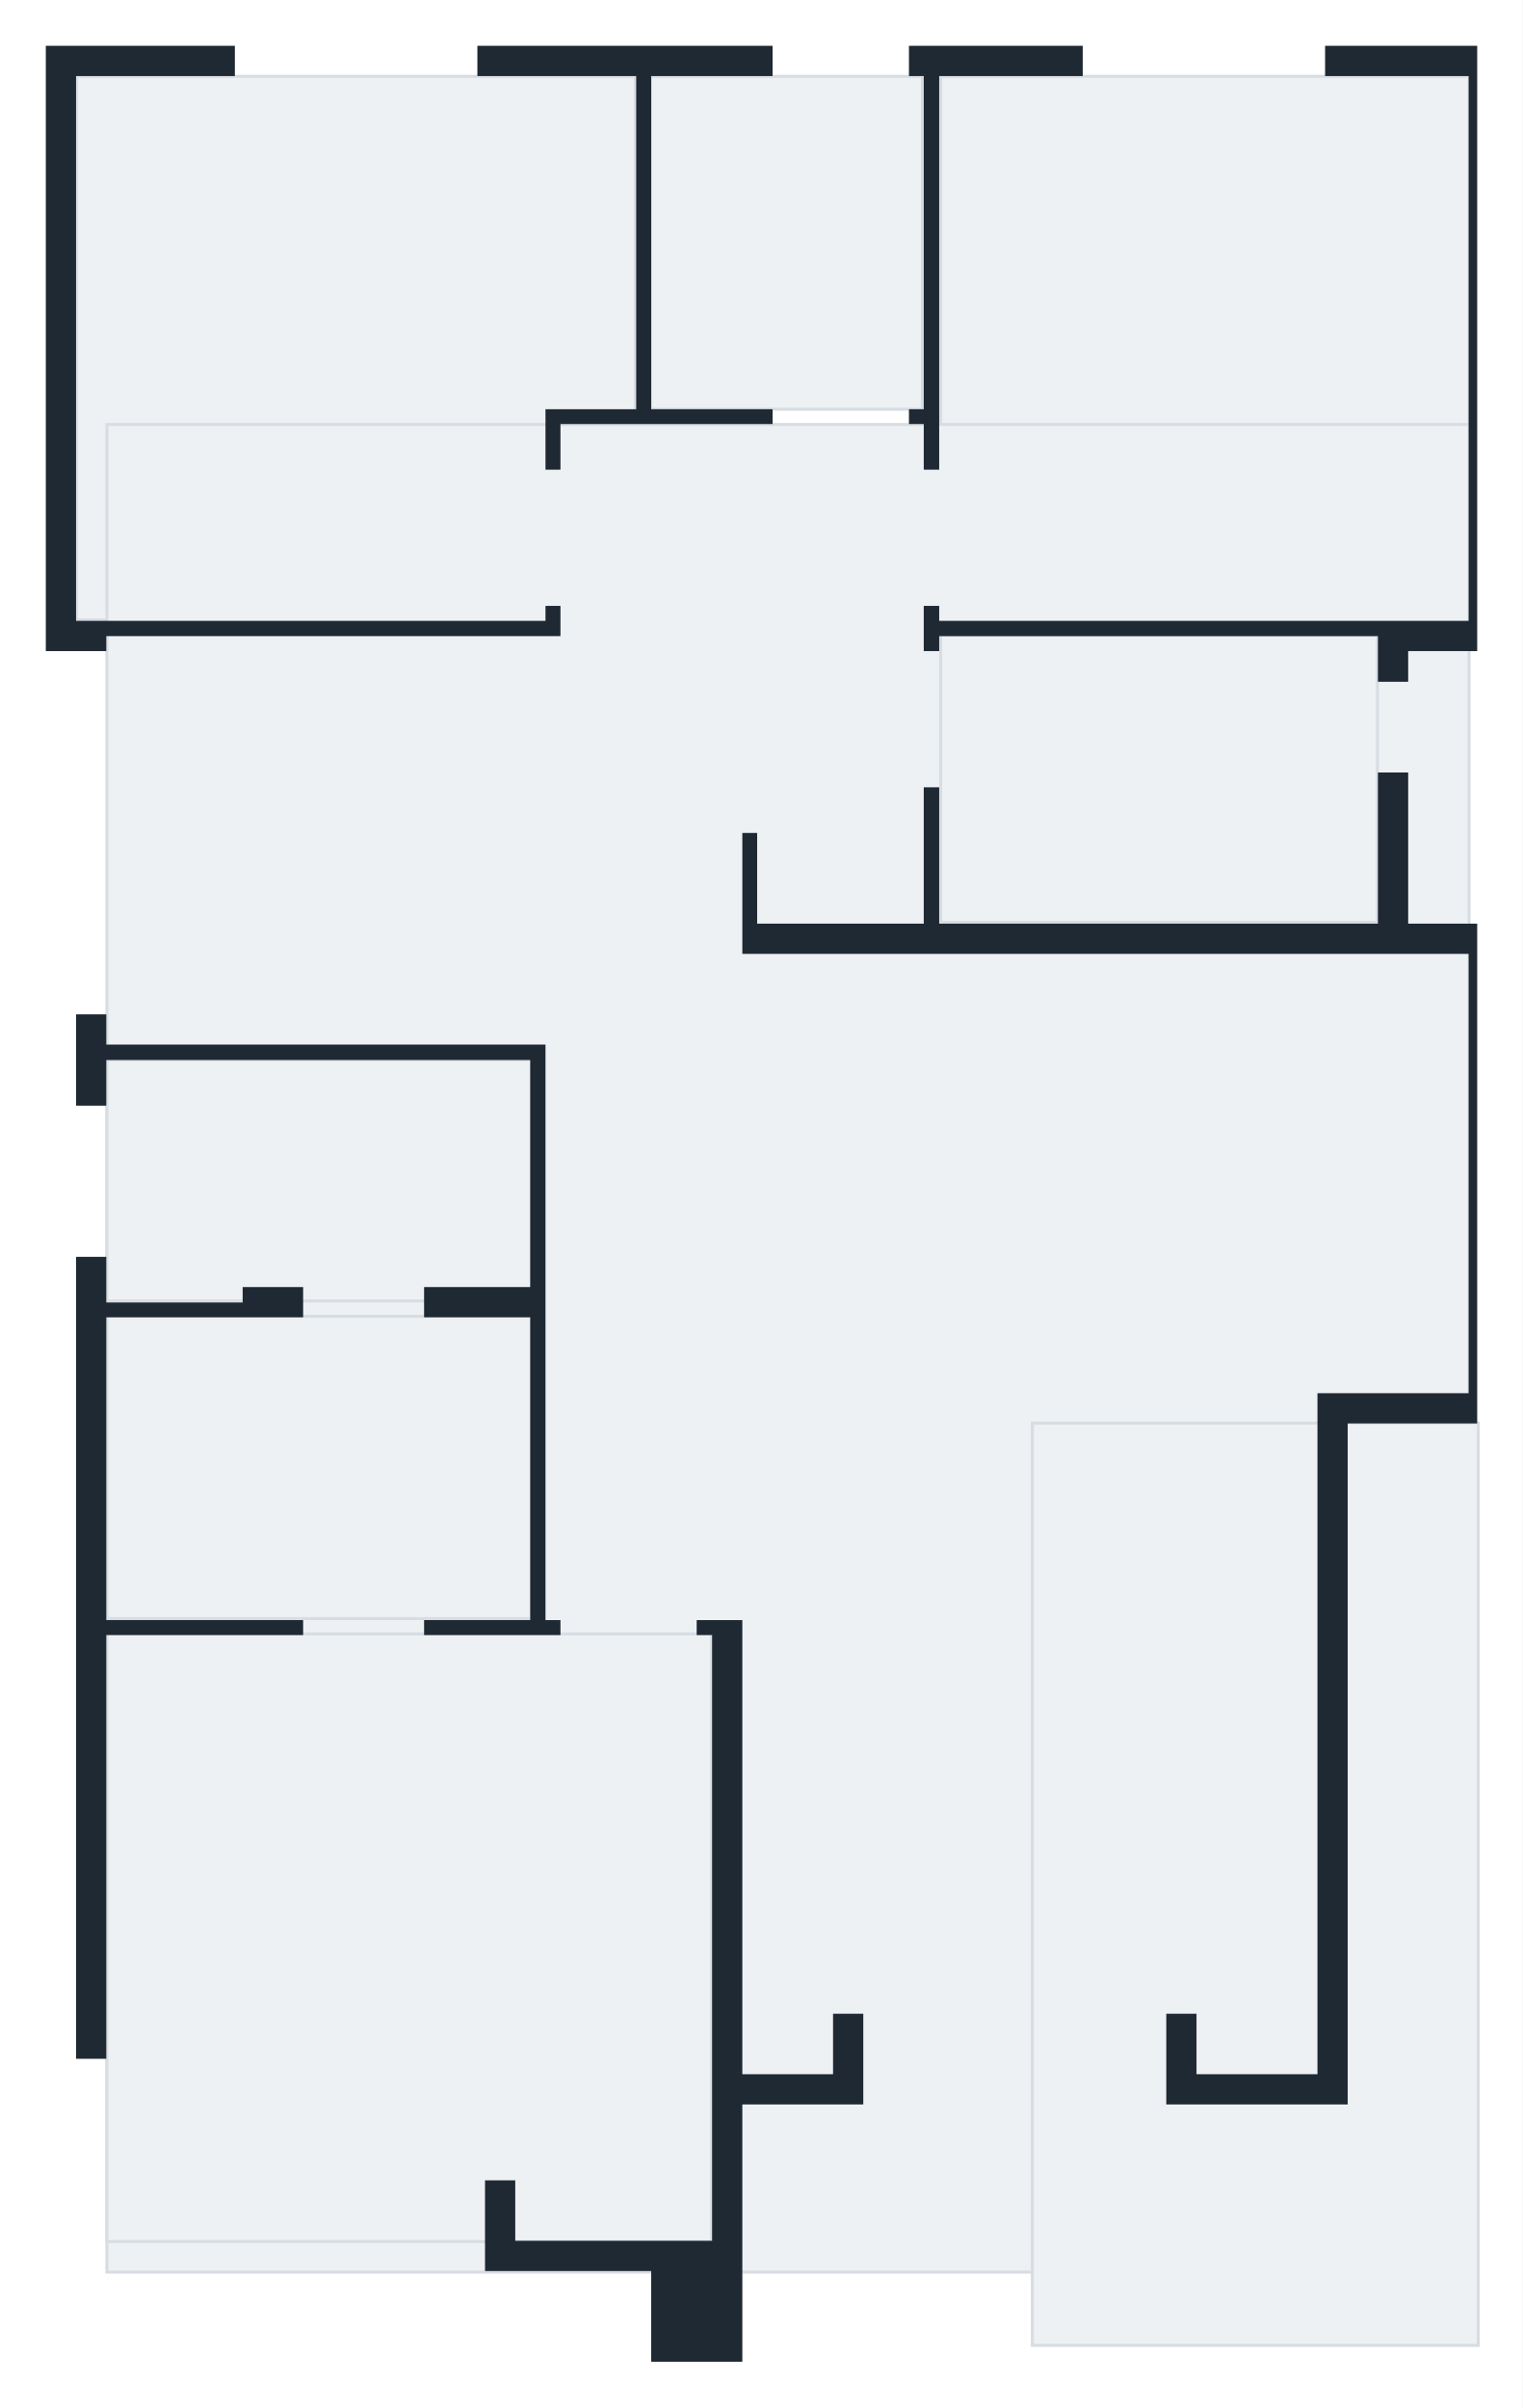
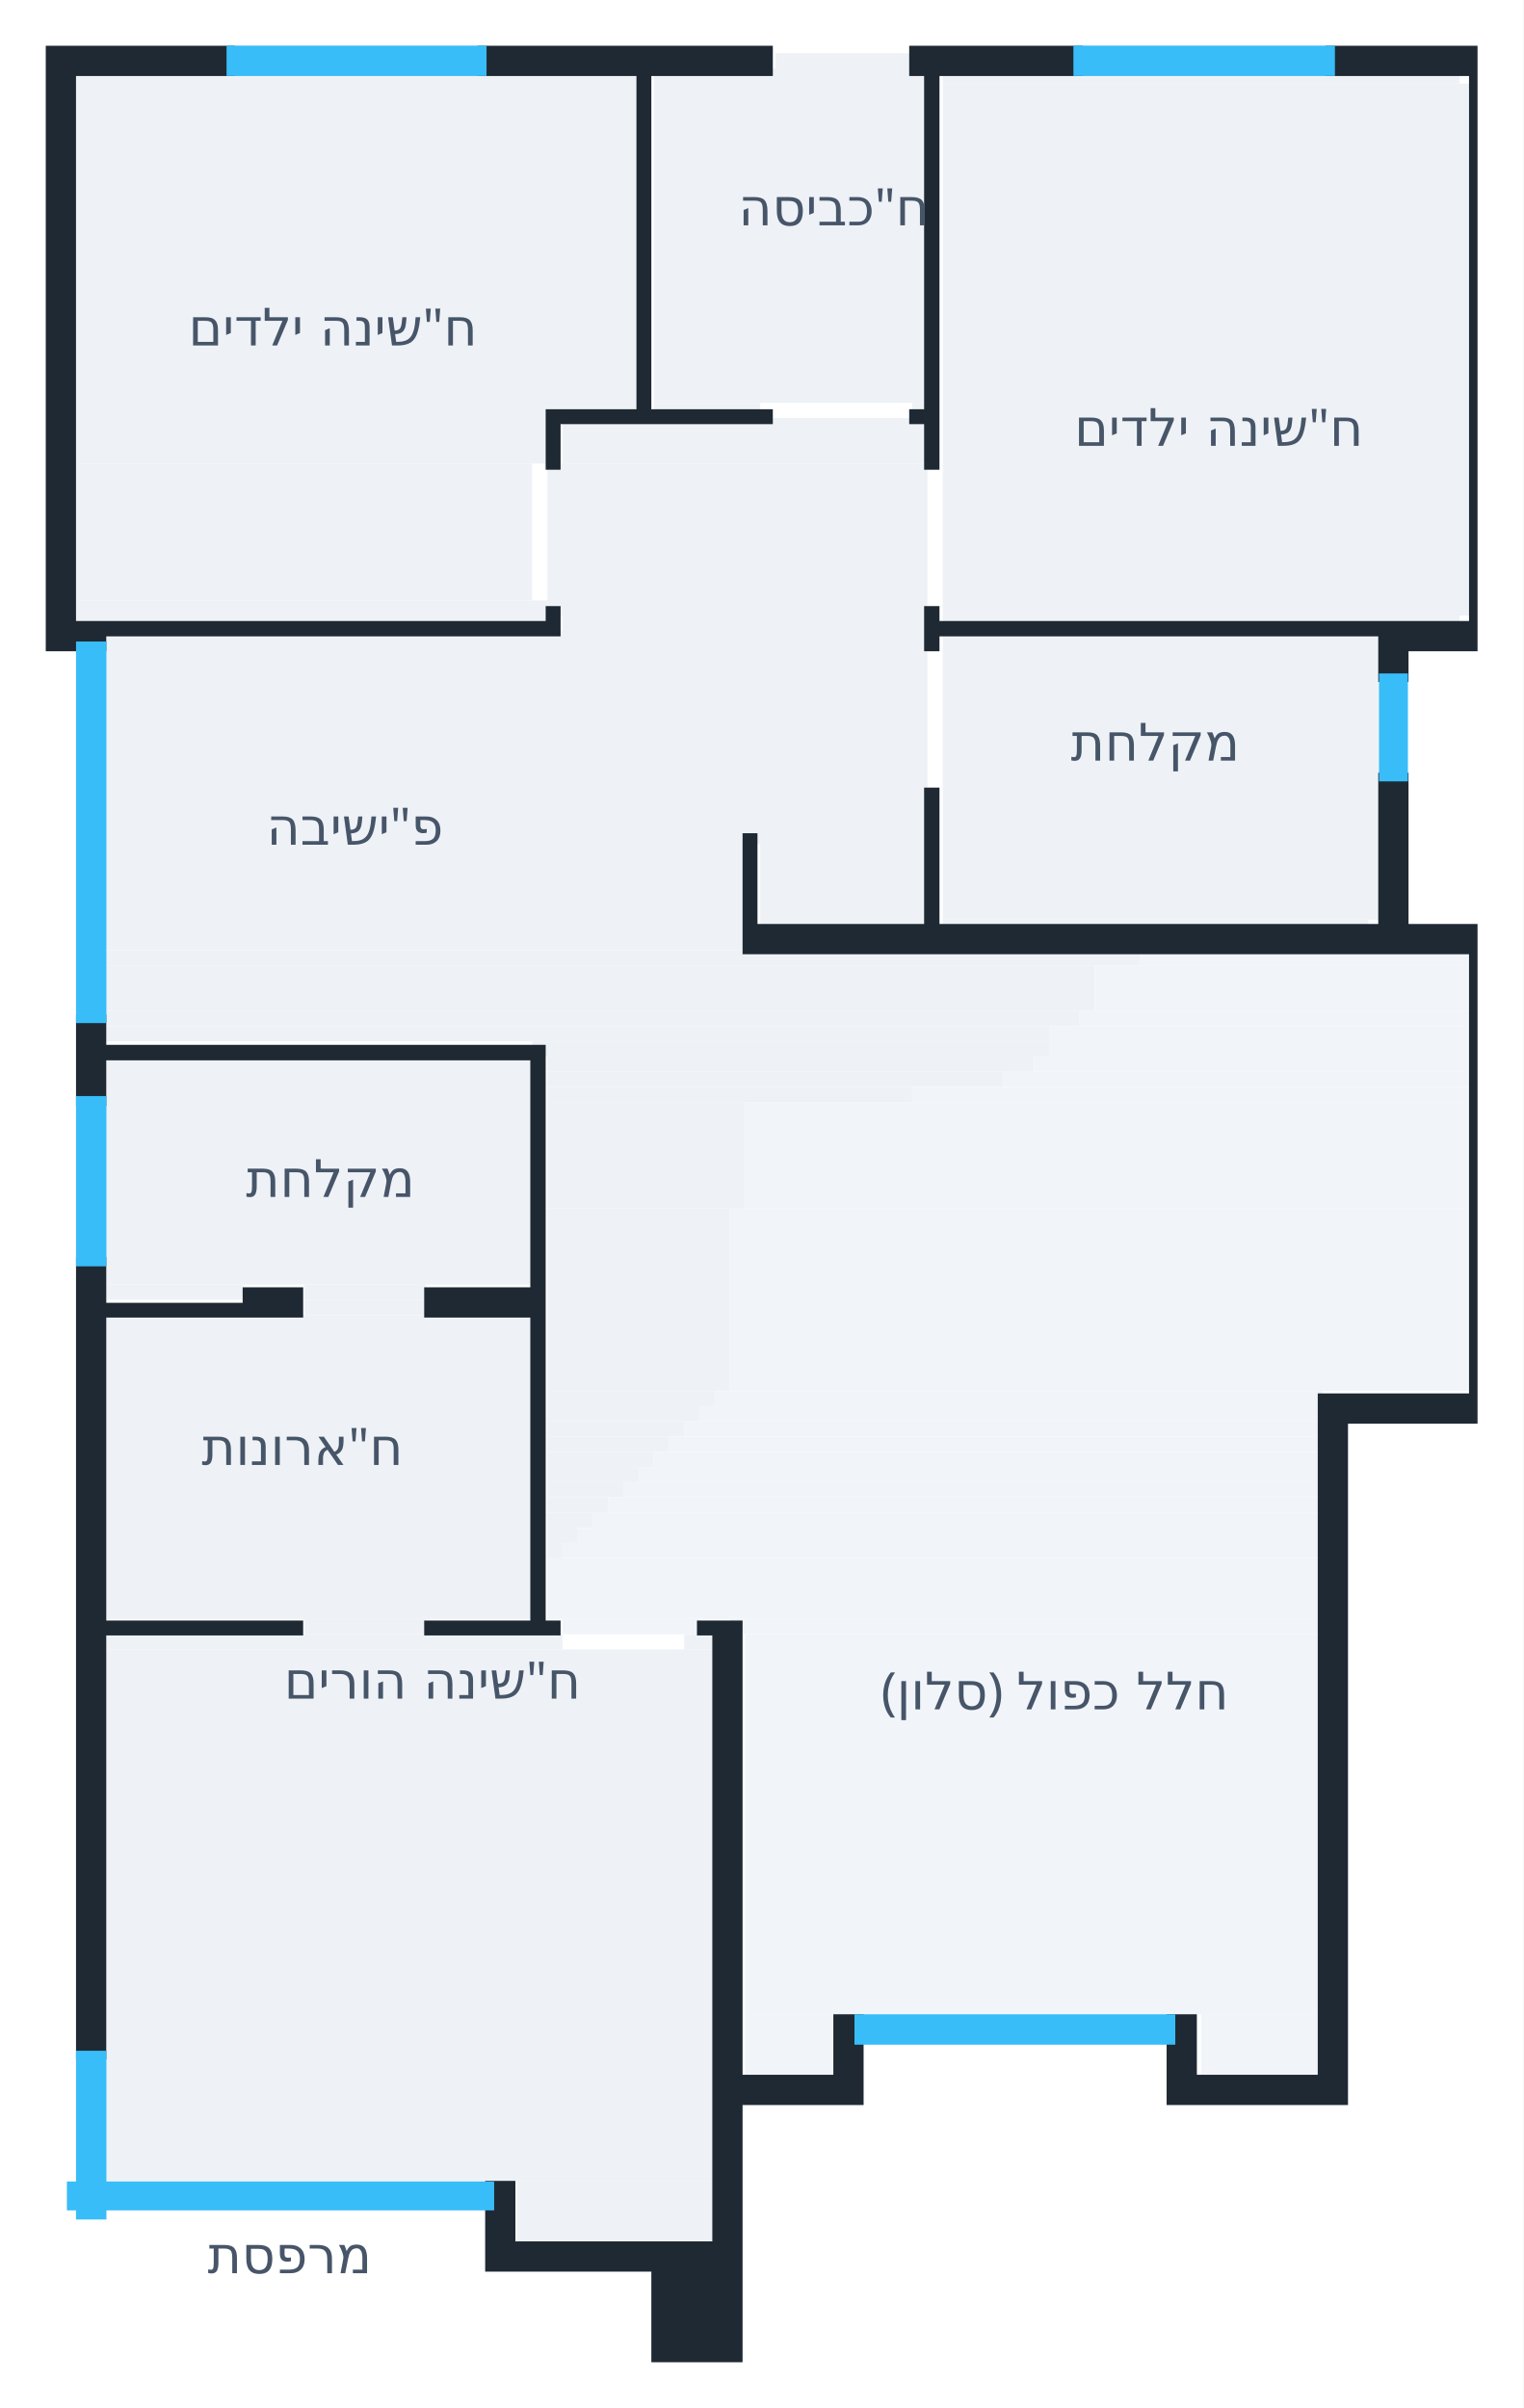
- <svg xmlns="http://www.w3.org/2000/svg" viewBox="60 60 997 1577" width="997" height="1577">
-   <rect x="60" y="60" width="997" height="1577" fill="#fff" />
-   <rect x="110" y="110" width="366" height="356" fill="#eef1f4" stroke="#d7dde3" stroke-width="2" />
-   <rect x="486" y="110" width="178" height="218" fill="#eef1f4" stroke="#d7dde3" stroke-width="2" />
-   <rect x="676" y="110" width="346" height="356" fill="#eef1f4" stroke="#d7dde3" stroke-width="2" />
-   <rect x="130" y="338" width="892" height="1210" fill="#eef1f4" stroke="#d7dde3" stroke-width="2" />
-   <rect x="676" y="476" width="286" height="188" fill="#eef1f4" stroke="#d7dde3" stroke-width="2" />
-   <rect x="130" y="754" width="278" height="158" fill="#eef1f4" stroke="#d7dde3" stroke-width="2" />
-   <rect x="130" y="922" width="278" height="198" fill="#eef1f4" stroke="#d7dde3" stroke-width="2" />
-   <rect x="736" y="992" width="292" height="604" fill="#eef1f4" stroke="#d7dde3" stroke-width="2" />
-   <rect x="130" y="1130" width="396" height="398" fill="#eef1f4" stroke="#d7dde3" stroke-width="2" />
-   <path d="M1027.3 90L927.7 90L927.7 109.8L1021.7 109.8L1021.7 466.6L675 466.6L675 456.8L664.9 456.8L664.9 486.4L675 486.4L675 476.6L962.3 476.6L962.3 506.5L982.1 506.5L982.1 486.4L1027.3 486.4ZM1027.3 664.9L982.1 664.9L982.1 565.9L962.3 565.9L962.3 664.9L675 664.9L675 575.6L664.9 575.6L664.9 664.9L555.8 664.9L555.8 605.5L546.1 605.5L546.1 684.7L1021.7 684.7L1021.7 972.4L922.7 972.4L922.7 1418.4L843.5 1418.4L843.5 1378.8L823.7 1378.8L823.7 1438.2L942.5 1438.2L942.5 992.2L1027.3 992.2ZM664.9 328L655.2 328L655.2 337.7L664.9 337.7L664.9 367.6L675 367.6L675 109.8L769 109.8L769 90L655.2 90L655.2 109.8L664.9 109.8L664.9 328ZM427 337.7L565.9 337.7L565.9 328L486.4 328L486.4 109.8L565.9 109.8L565.9 90L372.6 90L372.6 109.8L476.6 109.8L476.6 328L417.2 328L417.2 367.6L427 367.6L427 337.7ZM213.8 109.8L213.8 90L90 90L90 486.4L129.6 486.4L129.6 476.6L427 476.6L427 456.8L417.2 456.8L417.2 466.6L109.8 466.6L109.8 109.8L213.8 109.8ZM407.2 922.7L407.2 1121L337.7 1121L337.7 1130.8L427 1130.8L427 1121L417.2 1121L417.2 744.1L129.6 744.1L129.6 724.3L109.8 724.3L109.8 784.1L129.6 784.1L129.6 754.2L407.2 754.2L407.2 902.9L337.7 902.9L337.7 922.7L407.2 922.7ZM129.6 883.1L109.8 883.1L109.8 1408.3L129.6 1408.3L129.6 1130.8L258.5 1130.8L258.5 1121L129.6 1121L129.6 922.7L258.5 922.7L258.5 902.9L218.9 902.9L218.9 913L129.6 913L129.6 883.1ZM516.2 1130.8L526.3 1130.8L526.3 1527.5L397.4 1527.5L397.4 1487.9L377.6 1487.9L377.6 1547.3L486.4 1547.3L486.4 1606.7L546.1 1606.7L546.1 1438.2L625.3 1438.2L625.3 1378.8L605.5 1378.8L605.5 1418.4L546.1 1418.4L546.1 1121L516.2 1121L516.2 1130.8Z" fill="#1f2933" />
+ <svg xmlns="http://www.w3.org/2000/svg" viewBox="0 0 1002 1584" width="1002" height="1584">
+   <rect x="0" y="0" width="1002" height="1584" fill="#fff" />
+   <rect x="510" y="35" width="90" height="10" fill="#eef2f6" />
+   <rect x="430" y="45" width="180" height="220" fill="#eef2f6" />
+   <rect x="430" y="265" width="70" height="10" fill="#eef2f6" />
+   <rect x="600" y="265" width="10" height="10" fill="#eef2f6" />
+   <rect x="50" y="45" width="370" height="230" fill="#eef2f6" />
+   <rect x="50" y="275" width="310" height="30" fill="#eef2f6" />
+   <rect x="50" y="305" width="300" height="90" fill="#eef2f6" />
+   <rect x="50" y="395" width="310" height="20" fill="#eef2f6" />
+   <rect x="620" y="45" width="340" height="10" fill="#eef2f6" />
+   <rect x="620" y="55" width="350" height="350" fill="#eef2f6" />
+   <rect x="620" y="405" width="340" height="10" fill="#eef2f6" />
+   <rect x="370" y="275" width="240" height="30" fill="#eef2f6" />
+   <rect x="360" y="305" width="250" height="100" fill="#eef2f6" />
+   <rect x="370" y="405" width="240" height="10" fill="#eef2f6" />
+   <rect x="70" y="415" width="540" height="140" fill="#eef2f6" />
+   <rect x="500" y="555" width="110" height="60" fill="#eef2f6" />
+   <rect x="70" y="555" width="420" height="70" fill="#eef2f6" />
+   <rect x="70" y="625" width="680" height="10" fill="#eef2f6" />
+   <rect x="70" y="635" width="650" height="30" fill="#eef2f6" />
+   <rect x="70" y="665" width="640" height="10" fill="#eef2f6" />
+   <rect x="70" y="675" width="620" height="10" fill="#eef2f6" />
+   <rect x="350" y="685" width="340" height="10" fill="#eef2f6" />
+   <rect x="360" y="695" width="320" height="10" fill="#eef2f6" />
+   <rect x="360" y="705" width="300" height="10" fill="#eef2f6" />
+   <rect x="360" y="715" width="240" height="10" fill="#eef2f6" />
+   <rect x="360" y="725" width="130" height="70" fill="#eef2f6" />
+   <rect x="360" y="795" width="120" height="120" fill="#eef2f6" />
+   <rect x="360" y="915" width="110" height="10" fill="#eef2f6" />
+   <rect x="360" y="925" width="100" height="10" fill="#eef2f6" />
+   <rect x="360" y="935" width="90" height="10" fill="#eef2f6" />
+   <rect x="360" y="945" width="80" height="10" fill="#eef2f6" />
+   <rect x="360" y="955" width="70" height="10" fill="#eef2f6" />
+   <rect x="360" y="965" width="60" height="10" fill="#eef2f6" />
+   <rect x="360" y="975" width="50" height="10" fill="#eef2f6" />
+   <rect x="360" y="985" width="40" height="10" fill="#eef2f6" />
+   <rect x="360" y="995" width="30" height="10" fill="#eef2f6" />
+   <rect x="360" y="1005" width="20" height="10" fill="#eef2f6" />
+   <rect x="360" y="1015" width="10" height="10" fill="#eef2f6" />
+   <rect x="620" y="415" width="290" height="190" fill="#eef2f6" />
+   <rect x="620" y="605" width="280" height="10" fill="#eef2f6" />
+   <rect x="750" y="625" width="220" height="10" fill="#f1f5f9" />
+   <rect x="720" y="635" width="250" height="30" fill="#f1f5f9" />
+   <rect x="710" y="665" width="260" height="10" fill="#f1f5f9" />
+   <rect x="690" y="675" width="280" height="20" fill="#f1f5f9" />
+   <rect x="680" y="695" width="290" height="10" fill="#f1f5f9" />
+   <rect x="660" y="705" width="310" height="10" fill="#f1f5f9" />
+   <rect x="600" y="715" width="370" height="10" fill="#f1f5f9" />
+   <rect x="490" y="725" width="480" height="70" fill="#f1f5f9" />
+   <rect x="480" y="795" width="490" height="120" fill="#f1f5f9" />
+   <rect x="470" y="915" width="400" height="10" fill="#f1f5f9" />
+   <rect x="460" y="925" width="410" height="10" fill="#f1f5f9" />
+   <rect x="450" y="935" width="420" height="10" fill="#f1f5f9" />
+   <rect x="440" y="945" width="430" height="10" fill="#f1f5f9" />
+   <rect x="430" y="955" width="440" height="10" fill="#f1f5f9" />
+   <rect x="420" y="965" width="450" height="10" fill="#f1f5f9" />
+   <rect x="410" y="975" width="460" height="10" fill="#f1f5f9" />
+   <rect x="400" y="985" width="470" height="10" fill="#f1f5f9" />
+   <rect x="390" y="995" width="480" height="10" fill="#f1f5f9" />
+   <rect x="380" y="1005" width="490" height="10" fill="#f1f5f9" />
+   <rect x="370" y="1015" width="500" height="10" fill="#f1f5f9" />
+   <rect x="360" y="1025" width="510" height="40" fill="#f1f5f9" />
+   <rect x="370" y="1065" width="90" height="10" fill="#f1f5f9" />
+   <rect x="480" y="1065" width="390" height="10" fill="#f1f5f9" />
+   <rect x="490" y="1075" width="380" height="250" fill="#f1f5f9" />
+   <rect x="490" y="1325" width="60" height="40" fill="#f1f5f9" />
+   <rect x="790" y="1325" width="80" height="40" fill="#f1f5f9" />
+   <rect x="70" y="695" width="280" height="150" fill="#eef2f6" />
+   <rect x="70" y="845" width="90" height="10" fill="#eef2f6" />
+   <rect x="200" y="845" width="80" height="10" fill="#eef2f6" />
+   <rect x="200" y="855" width="80" height="10" fill="#eef2f6" />
+   <rect x="70" y="865" width="280" height="200" fill="#eef2f6" />
+   <rect x="200" y="1065" width="80" height="10" fill="#eef2f6" />
+   <rect x="70" y="1075" width="300" height="10" fill="#eef2f6" />
+   <rect x="450" y="1075" width="20" height="10" fill="#eef2f6" />
+   <rect x="70" y="1085" width="400" height="350" fill="#eef2f6" />
+   <rect x="340" y="1435" width="130" height="40" fill="#eef2f6" />
+   <path d="M971.8 30.1L871.8 30.1L871.8 50L966.2 50L966.2 408.5L617.9 408.5L617.9 398.7L607.8 398.7L607.8 428.4L617.9 428.4L617.9 418.6L906.5 418.6L906.5 448.6L926.4 448.6L926.4 428.4L971.8 428.4ZM971.8 607.8L926.4 607.8L926.4 508.3L906.5 508.3L906.5 607.8L617.9 607.8L617.9 518.1L607.8 518.1L607.8 607.8L498.2 607.8L498.2 548.1L488.4 548.1L488.4 627.7L966.2 627.7L966.2 916.6L866.7 916.6L866.7 1364.8L787.2 1364.8L787.2 1325L767.3 1325L767.3 1384.7L886.6 1384.7L886.6 936.5L971.8 936.5ZM607.8 269.2L598 269.2L598 279L607.8 279L607.8 309L617.9 309L617.9 50L712.3 50L712.3 30.1L598 30.1L598 50L607.8 50L607.8 269.2ZM368.7 279L508.3 279L508.3 269.2L428.4 269.2L428.4 50L508.3 50L508.3 30.1L314.1 30.1L314.1 50L418.6 50L418.6 269.2L358.9 269.2L358.9 309L368.7 309L368.7 279ZM154.6 50L154.6 30.1L30.1 30.1L30.1 428.4L69.9 428.4L69.9 418.6L368.7 418.6L368.7 398.7L358.9 398.7L358.9 408.5L50 408.5L50 50L154.6 50ZM348.8 866.7L348.8 1066L279 1066L279 1075.8L368.7 1075.8L368.7 1066L358.9 1066L358.9 687.3L69.9 687.3L69.9 667.4L50 667.4L50 727.5L69.9 727.5L69.9 697.5L348.8 697.5L348.8 846.8L279 846.8L279 866.7L348.8 866.7ZM69.9 826.9L50 826.9L50 1354.7L69.9 1354.7L69.9 1075.8L199.4 1075.8L199.4 1066L69.9 1066L69.9 866.7L199.4 866.7L199.4 846.8L159.6 846.8L159.6 857L69.9 857L69.9 826.9ZM458.4 1075.8L468.5 1075.8L468.5 1474.4L339 1474.4L339 1434.6L319.1 1434.6L319.1 1494.3L428.4 1494.3L428.4 1553.9L488.4 1553.9L488.4 1384.7L568 1384.7L568 1325L548.1 1325L548.1 1364.8L488.4 1364.8L488.4 1066L458.4 1066L458.4 1075.8Z" fill="#1f2933" />
+   <rect x="562" y="1325" width="211" height="20" fill="#38bdf8" />
+   <rect x="907" y="443" width="19" height="71" fill="#38bdf8" />
+   <rect x="50" y="422" width="20" height="251" fill="#38bdf8" />
+   <rect x="50" y="1349" width="20" height="111" fill="#38bdf8" />
+   <rect x="44" y="1435" width="281" height="19" fill="#38bdf8" />
+   <rect x="706" y="30" width="172" height="20" fill="#38bdf8" />
+   <rect x="50" y="721" width="20" height="112" fill="#38bdf8" />
+   <rect x="149" y="30" width="171" height="20" fill="#38bdf8" />
+   <text x="548.443" y="148.233" font-size="34" text-anchor="middle" fill="#475569" font-family="sans-serif">ח"כביסה</text>
+   <text x="218.943" y="227.262" font-size="34" text-anchor="middle" fill="#475569" font-family="sans-serif">ח"שינה ילדים</text>
+   <text x="801.626" y="293.27" font-size="34" text-anchor="middle" fill="#475569" font-family="sans-serif">ח"שינה ילדים</text>
+   <text x="233.411" y="555.677" font-size="34" text-anchor="middle" fill="#475569" font-family="sans-serif">פ"ישיבה</text>
+   <text x="759.851" y="500.338" font-size="34" text-anchor="middle" fill="#475569" font-family="sans-serif">מקלחת</text>
+   <text x="693.842" y="1124.435" font-size="34" text-anchor="middle" fill="#475569" font-family="sans-serif">חלל כפול (סלון)</text>
+   <text x="217.316" y="787.339" font-size="34" text-anchor="middle" fill="#475569" font-family="sans-serif">מקלחת</text>
+   <text x="198.869" y="963.663" font-size="34" text-anchor="middle" fill="#475569" font-family="sans-serif">ח"ארונות</text>
+   <text x="284.409" y="1117.382" font-size="34" text-anchor="middle" fill="#475569" font-family="sans-serif">ח"שינה הורים</text>
+   <text x="190.55" y="1495.348" font-size="34" text-anchor="middle" fill="#475569" font-family="sans-serif">מרפסת</text>
</svg>
